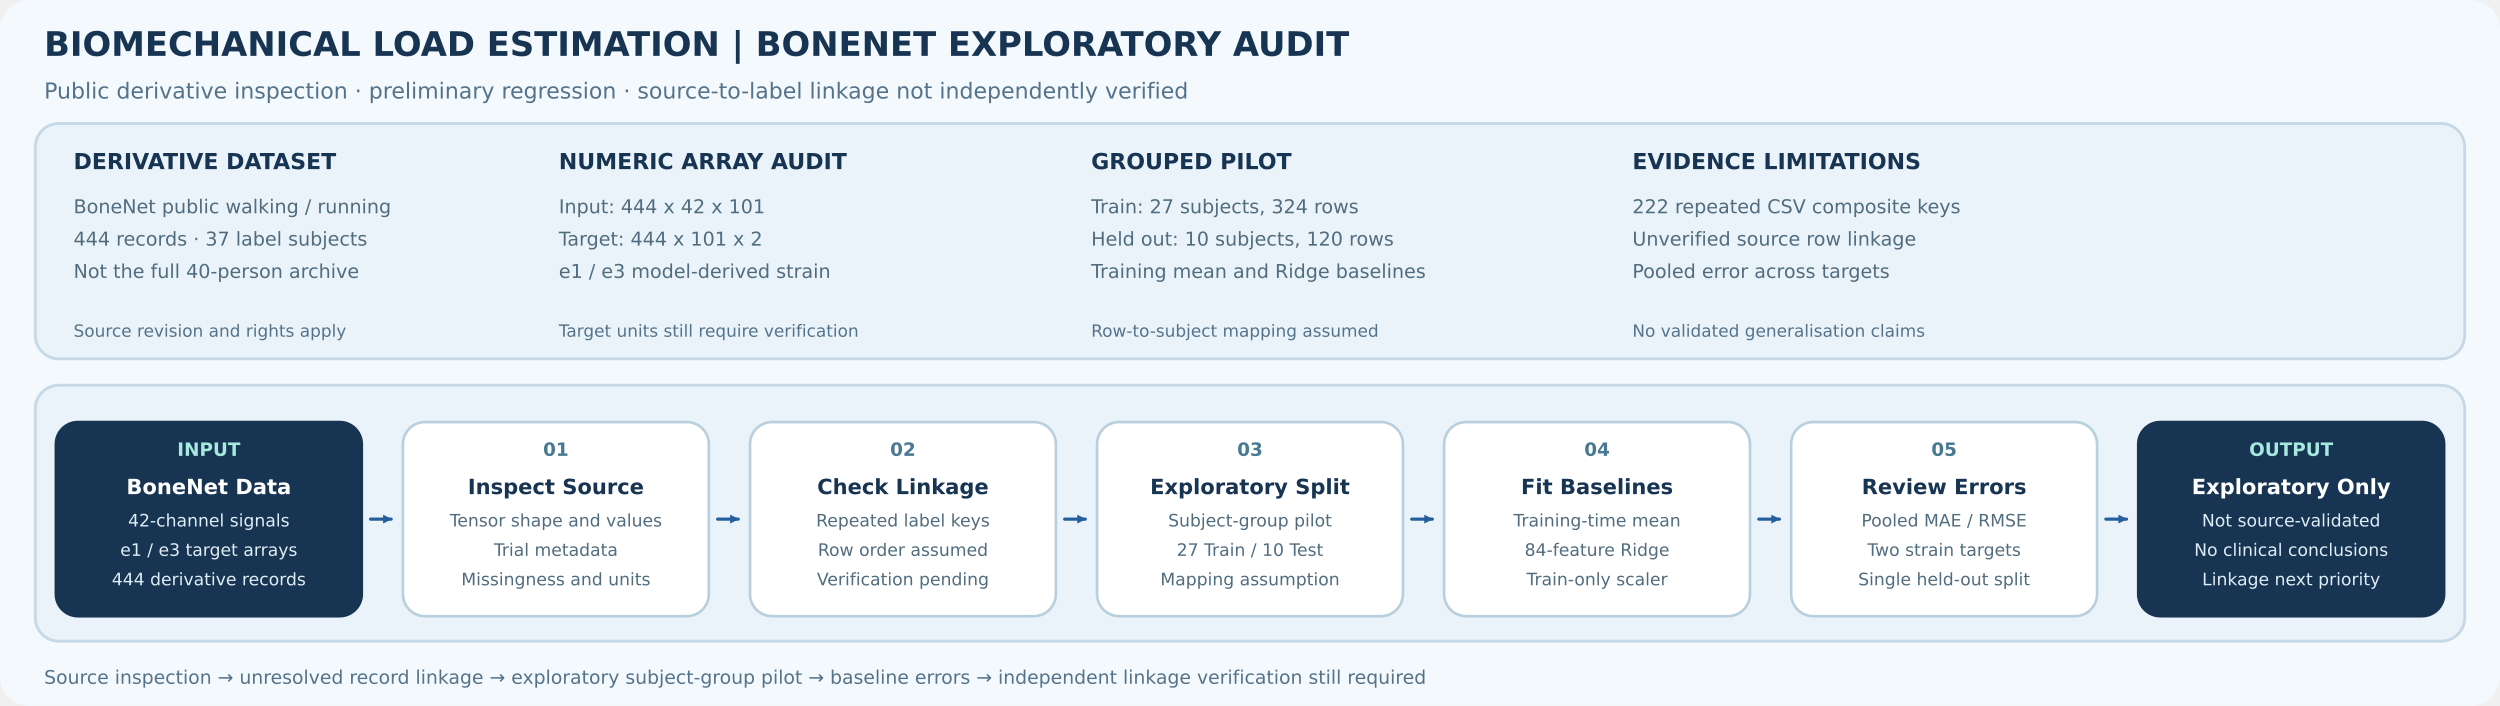
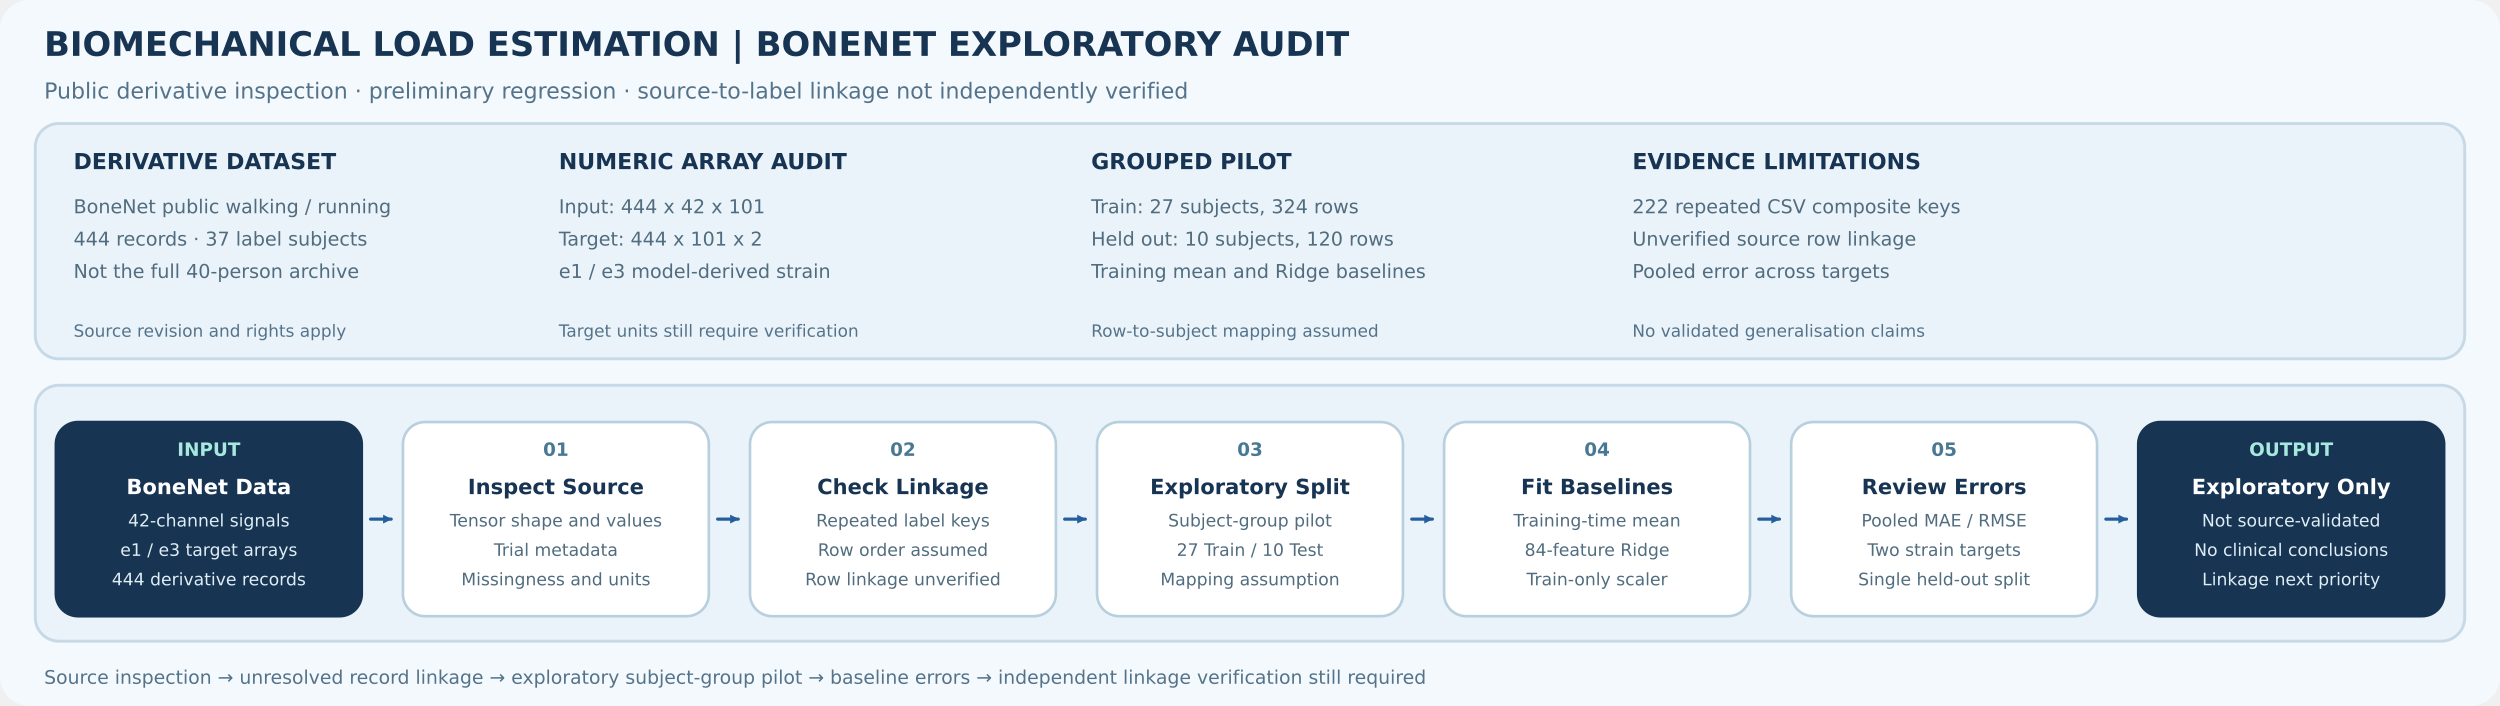
<svg xmlns="http://www.w3.org/2000/svg" width="1700" height="480" viewBox="0 0 1700 480" role="img" aria-labelledby="title desc">
  <defs>
    <marker id="small-arrow" markerUnits="userSpaceOnUse" markerWidth="6" markerHeight="6" refX="5.5" refY="3" orient="auto">
      <path d="M0 0 L6 3 L0 6 Z" fill="#245E9D" />
    </marker>
  </defs>
  <rect width="1700" height="480" rx="20" fill="#F4F9FD" />
  <g font-family="DejaVu Sans, Arial, sans-serif">
    <text x="30" y="38" font-size="23" fill="#173453" font-weight="700">BIOMECHANICAL LOAD ESTIMATION | BONENET EXPLORATORY AUDIT</text>
    <text x="30" y="67" font-size="15" fill="#54738A">Public derivative inspection · preliminary regression · source-to-label linkage not independently verified</text>
    <rect x="24" y="84" width="1652" height="160" rx="16" fill="#EAF3FA" stroke="#C7D9E6" stroke-width="2" />
    <rect x="24" y="262" width="1652" height="174" rx="16" fill="#EAF3FA" stroke="#C7D9E6" stroke-width="2" />
    <g aria-label="Four study context panels">
      <g aria-label="DERIVATIVE DATASET">
        <text x="50" y="115" font-size="15" fill="#173453" font-weight="700">DERIVATIVE DATASET</text>
        <text x="50" y="145" font-size="13" fill="#506C7E">BoneNet public walking / running</text>
        <text x="50" y="167" font-size="13" fill="#506C7E">444 records · 37 label subjects</text>
        <text x="50" y="189" font-size="13" fill="#506C7E">Not the full 40-person archive</text>
        <text x="50" y="229" font-size="11.5" fill="#54738A">Source revision and rights apply</text>
      </g>
      <g aria-label="NUMERIC ARRAY AUDIT">
        <text x="380" y="115" font-size="15" fill="#173453" font-weight="700">NUMERIC ARRAY AUDIT</text>
        <text x="380" y="145" font-size="13" fill="#506C7E">Input: 444 x 42 x 101</text>
        <text x="380" y="167" font-size="13" fill="#506C7E">Target: 444 x 101 x 2</text>
        <text x="380" y="189" font-size="13" fill="#506C7E">e1 / e3 model-derived strain</text>
        <text x="380" y="229" font-size="11.5" fill="#54738A">Target units still require verification</text>
      </g>
      <g aria-label="GROUPED PILOT">
        <text x="742" y="115" font-size="15" fill="#173453" font-weight="700">GROUPED PILOT</text>
        <text x="742" y="145" font-size="13" fill="#506C7E">Train: 27 subjects, 324 rows</text>
        <text x="742" y="167" font-size="13" fill="#506C7E">Held out: 10 subjects, 120 rows</text>
        <text x="742" y="189" font-size="13" fill="#506C7E">Training mean and Ridge baselines</text>
        <text x="742" y="229" font-size="11.5" fill="#54738A">Row-to-subject mapping assumed</text>
      </g>
      <g aria-label="EVIDENCE LIMITATIONS">
        <text x="1110" y="115" font-size="15" fill="#173453" font-weight="700">EVIDENCE LIMITATIONS</text>
        <text x="1110" y="145" font-size="13" fill="#506C7E">222 repeated CSV composite keys</text>
        <text x="1110" y="167" font-size="13" fill="#506C7E">Unverified source row linkage</text>
        <text x="1110" y="189" font-size="13" fill="#506C7E">Pooled error across targets</text>
        <text x="1110" y="229" font-size="11.5" fill="#54738A">No validated generalisation claims</text>
      </g>
    </g>
    <g aria-label="Six horizontal scientific workflow arrows">
      <path d="M252 353 H266" fill="none" stroke="#245E9D" stroke-width="2.2" stroke-linecap="round" marker-end="url(#small-arrow)" />
      <path d="M488 353 H502" fill="none" stroke="#245E9D" stroke-width="2.2" stroke-linecap="round" marker-end="url(#small-arrow)" />
      <path d="M724 353 H738" fill="none" stroke="#245E9D" stroke-width="2.2" stroke-linecap="round" marker-end="url(#small-arrow)" />
      <path d="M960 353 H974" fill="none" stroke="#245E9D" stroke-width="2.2" stroke-linecap="round" marker-end="url(#small-arrow)" />
      <path d="M1196 353 H1210" fill="none" stroke="#245E9D" stroke-width="2.2" stroke-linecap="round" marker-end="url(#small-arrow)" />
      <path d="M1432 353 H1446" fill="none" stroke="#245E9D" stroke-width="2.2" stroke-linecap="round" marker-end="url(#small-arrow)" />
    </g>
    <g aria-label="Seven research process blocks">
      <g class="process-block" aria-label="BoneNet Data">
        <rect x="38" y="287" width="208" height="132" rx="15" fill="#173453" stroke="#173453" stroke-width="1.8" />
        <text x="142" y="310" font-size="12.5" fill="#A7E9DF" font-weight="700" text-anchor="middle">INPUT</text>
        <text x="142" y="336" font-size="14.3" fill="#FFFFFF" font-weight="700" text-anchor="middle">BoneNet Data</text>
        <text x="142" y="358" font-size="11.7" fill="#DFEDF4" text-anchor="middle">42-channel signals</text>
        <text x="142" y="378" font-size="11.7" fill="#DFEDF4" text-anchor="middle">e1 / e3 target arrays</text>
        <text x="142" y="398" font-size="11.7" fill="#DFEDF4" text-anchor="middle">444 derivative records</text>
      </g>
      <g class="process-block" aria-label="Inspect Source">
        <rect x="274" y="287" width="208" height="132" rx="15" fill="#FFFFFF" stroke="#B8CFDE" stroke-width="1.8" />
        <text x="378" y="310" font-size="12.5" fill="#497992" font-weight="700" text-anchor="middle">01</text>
        <text x="378" y="336" font-size="14.3" fill="#173453" font-weight="700" text-anchor="middle">Inspect Source</text>
        <text x="378" y="358" font-size="11.7" fill="#506C7E" text-anchor="middle">Tensor shape and values</text>
        <text x="378" y="378" font-size="11.7" fill="#506C7E" text-anchor="middle">Trial metadata</text>
        <text x="378" y="398" font-size="11.7" fill="#506C7E" text-anchor="middle">Missingness and units</text>
      </g>
      <g class="process-block" aria-label="Check Linkage">
        <rect x="510" y="287" width="208" height="132" rx="15" fill="#FFFFFF" stroke="#B8CFDE" stroke-width="1.8" />
        <text x="614" y="310" font-size="12.5" fill="#497992" font-weight="700" text-anchor="middle">02</text>
        <text x="614" y="336" font-size="14.3" fill="#173453" font-weight="700" text-anchor="middle">Check Linkage</text>
        <text x="614" y="358" font-size="11.7" fill="#506C7E" text-anchor="middle">Repeated label keys</text>
        <text x="614" y="378" font-size="11.7" fill="#506C7E" text-anchor="middle">Row order assumed</text>
-         <text x="614" y="398" font-size="11.7" fill="#506C7E" text-anchor="middle">Verification pending</text>
+         <text x="614" y="398" font-size="11.7" fill="#506C7E" text-anchor="middle">Row linkage unverified</text>
      </g>
      <g class="process-block" aria-label="Exploratory Split">
        <rect x="746" y="287" width="208" height="132" rx="15" fill="#FFFFFF" stroke="#B8CFDE" stroke-width="1.8" />
        <text x="850" y="310" font-size="12.5" fill="#497992" font-weight="700" text-anchor="middle">03</text>
        <text x="850" y="336" font-size="14.3" fill="#173453" font-weight="700" text-anchor="middle">Exploratory Split</text>
        <text x="850" y="358" font-size="11.7" fill="#506C7E" text-anchor="middle">Subject-group pilot</text>
        <text x="850" y="378" font-size="11.7" fill="#506C7E" text-anchor="middle">27 Train / 10 Test</text>
        <text x="850" y="398" font-size="11.7" fill="#506C7E" text-anchor="middle">Mapping assumption</text>
      </g>
      <g class="process-block" aria-label="Fit Baselines">
        <rect x="982" y="287" width="208" height="132" rx="15" fill="#FFFFFF" stroke="#B8CFDE" stroke-width="1.8" />
        <text x="1086" y="310" font-size="12.5" fill="#497992" font-weight="700" text-anchor="middle">04</text>
        <text x="1086" y="336" font-size="14.3" fill="#173453" font-weight="700" text-anchor="middle">Fit Baselines</text>
        <text x="1086" y="358" font-size="11.7" fill="#506C7E" text-anchor="middle">Training-time mean</text>
        <text x="1086" y="378" font-size="11.7" fill="#506C7E" text-anchor="middle">84-feature Ridge</text>
        <text x="1086" y="398" font-size="11.7" fill="#506C7E" text-anchor="middle">Train-only scaler</text>
      </g>
      <g class="process-block" aria-label="Review Errors">
        <rect x="1218" y="287" width="208" height="132" rx="15" fill="#FFFFFF" stroke="#B8CFDE" stroke-width="1.8" />
        <text x="1322" y="310" font-size="12.5" fill="#497992" font-weight="700" text-anchor="middle">05</text>
        <text x="1322" y="336" font-size="14.3" fill="#173453" font-weight="700" text-anchor="middle">Review Errors</text>
        <text x="1322" y="358" font-size="11.7" fill="#506C7E" text-anchor="middle">Pooled MAE / RMSE</text>
        <text x="1322" y="378" font-size="11.7" fill="#506C7E" text-anchor="middle">Two strain targets</text>
        <text x="1322" y="398" font-size="11.7" fill="#506C7E" text-anchor="middle">Single held-out split</text>
      </g>
      <g class="process-block" aria-label="Exploratory Only">
        <rect x="1454" y="287" width="208" height="132" rx="15" fill="#173453" stroke="#173453" stroke-width="1.8" />
        <text x="1558" y="310" font-size="12.5" fill="#A7E9DF" font-weight="700" text-anchor="middle">OUTPUT</text>
        <text x="1558" y="336" font-size="14.3" fill="#FFFFFF" font-weight="700" text-anchor="middle">Exploratory Only</text>
        <text x="1558" y="358" font-size="11.7" fill="#DFEDF4" text-anchor="middle">Not source-validated</text>
        <text x="1558" y="378" font-size="11.7" fill="#DFEDF4" text-anchor="middle">No clinical conclusions</text>
        <text x="1558" y="398" font-size="11.7" fill="#DFEDF4" text-anchor="middle">Linkage next priority</text>
      </g>
    </g>
    <text x="30" y="465" font-size="12.8" fill="#54738A">Source inspection → unresolved record linkage → exploratory subject-group pilot → baseline errors → independent linkage verification still required</text>
  </g>
</svg>
